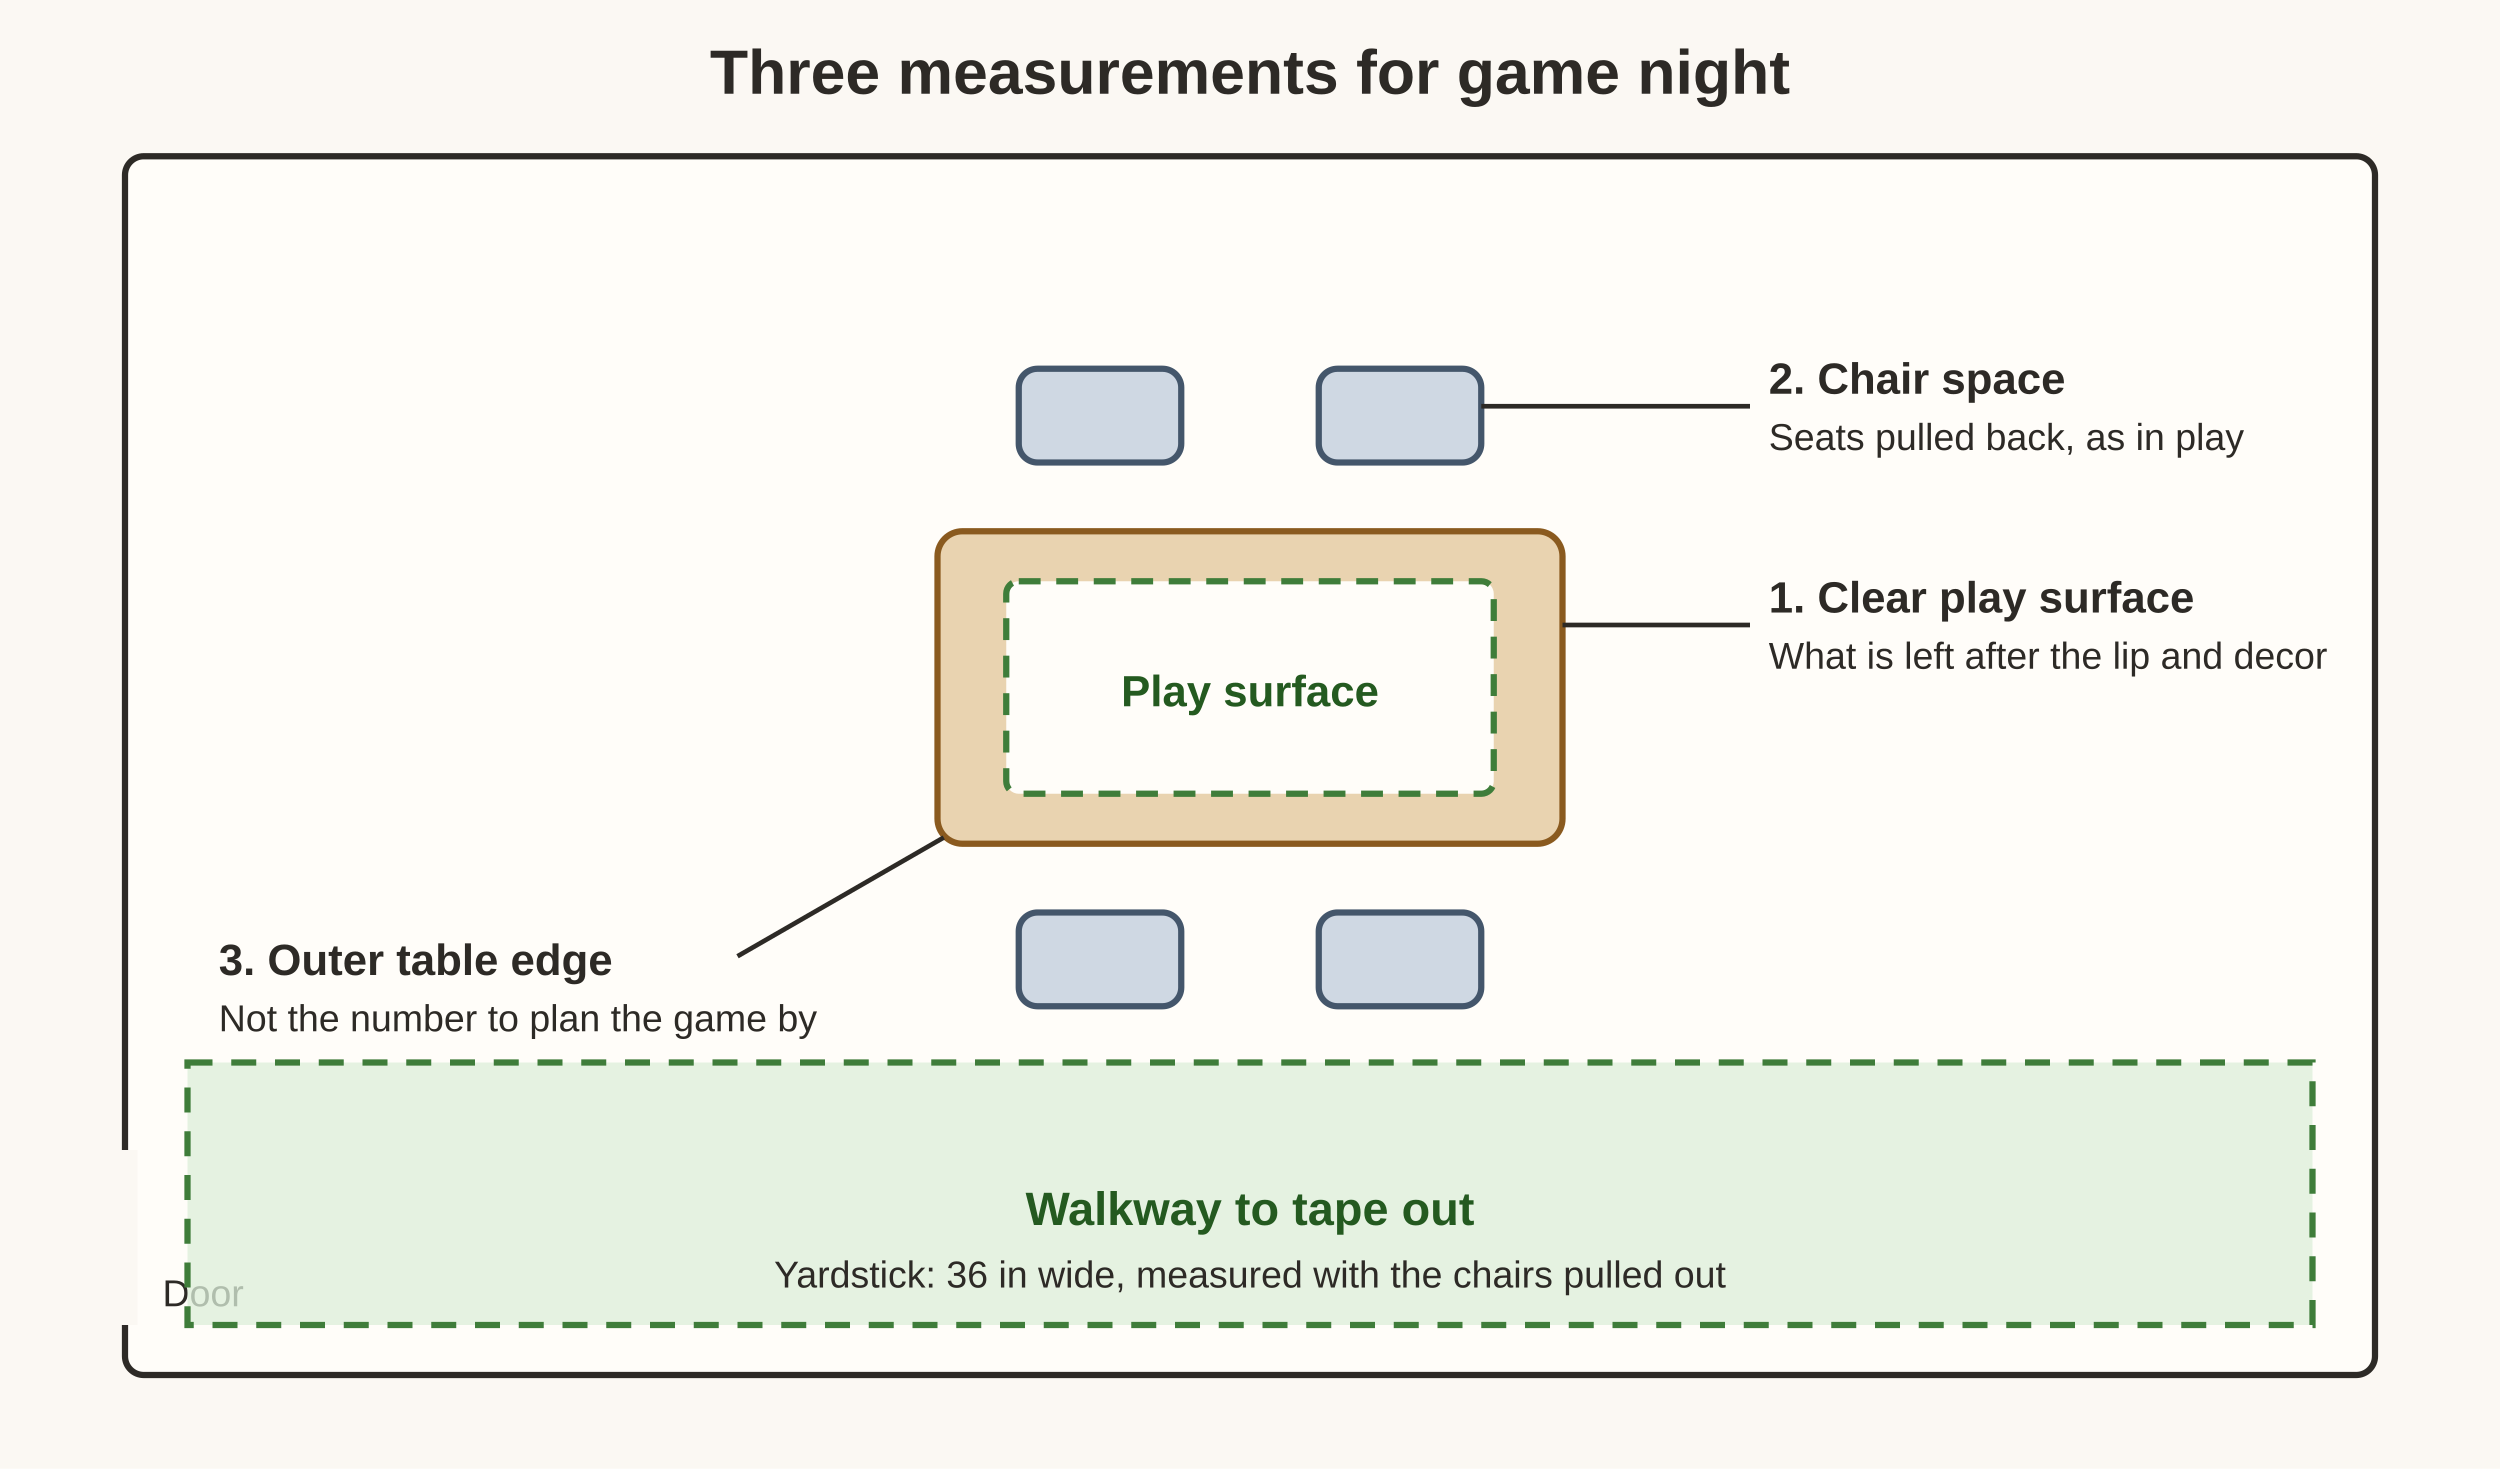
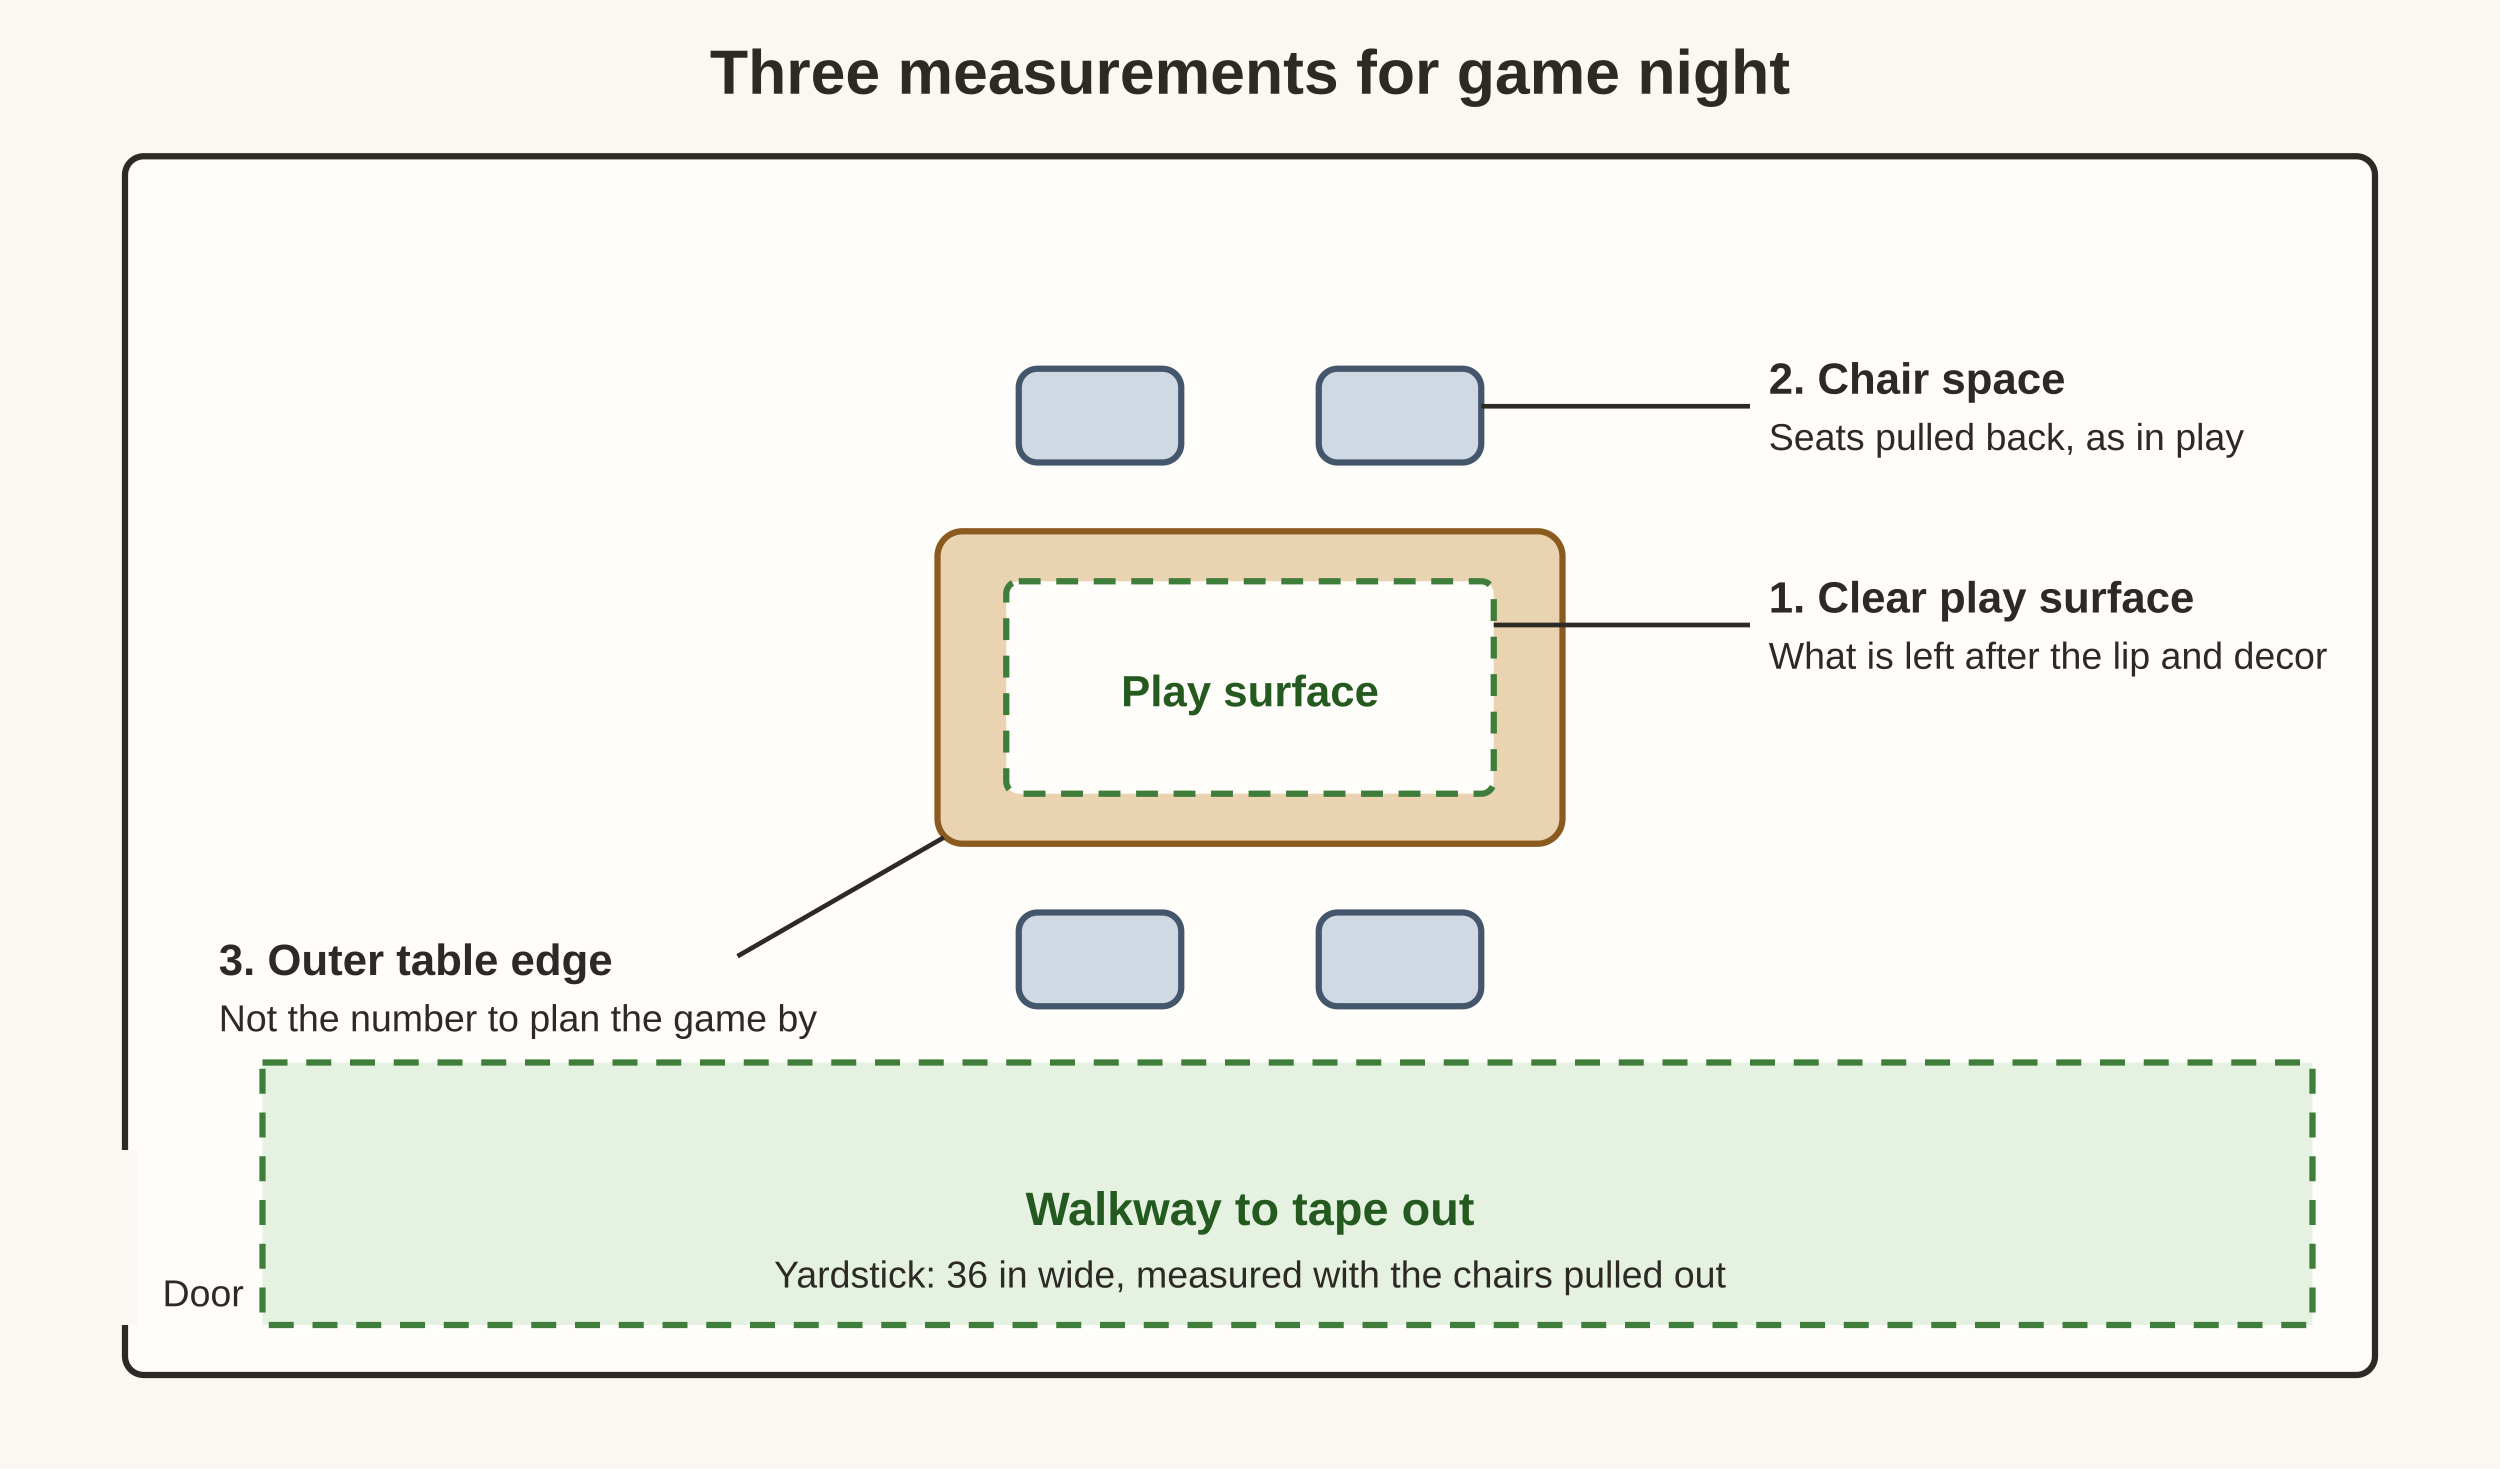
<svg xmlns="http://www.w3.org/2000/svg" viewBox="0 0 800 470" role="img" aria-labelledby="t1 d1" font-family="Arial, Helvetica, sans-serif">
  <rect width="800" height="470" fill="#fbf8f3" />
  <text x="400" y="30" text-anchor="middle" font-size="20" font-weight="700" fill="#2d2a26">Three measurements for game night</text>
  <rect x="40" y="50" width="720" height="390" rx="6" fill="#fffdf9" stroke="#2d2a26" stroke-width="2" />
  <rect x="36" y="368" width="8" height="56" fill="#fbf8f3" />
  <text x="52" y="418" font-size="12" fill="#2d2a26">Door</text>
  <rect x="300" y="170" width="200" height="100" rx="8" fill="#e9d3b0" stroke="#8a5a1f" stroke-width="2" />
  <rect x="322" y="186" width="156" height="68" rx="4" fill="#fffdf9" stroke="#3f7d3a" stroke-width="2" stroke-dasharray="7 5" />
  <text x="400" y="226" text-anchor="middle" font-size="14" font-weight="700" fill="#245a20">Play surface</text>
  <g fill="#cfd8e3" stroke="#44566b" stroke-width="2">
    <rect x="326" y="118" width="52" height="30" rx="6" />
    <rect x="422" y="118" width="52" height="30" rx="6" />
    <rect x="326" y="292" width="52" height="30" rx="6" />
    <rect x="422" y="292" width="52" height="30" rx="6" />
  </g>
-   <rect x="60" y="340" width="680" height="84" fill="#dcefd9" fill-opacity="0.75" stroke="#3f7d3a" stroke-width="2" stroke-dasharray="8 6" />
+   <rect x="84" y="340" width="656" height="84" fill="#dcefd9" fill-opacity="0.75" stroke="#3f7d3a" stroke-width="2" stroke-dasharray="8 6" />
  <text x="400" y="392" text-anchor="middle" font-size="15" font-weight="700" fill="#245a20">Walkway to tape out</text>
  <text x="400" y="412" text-anchor="middle" font-size="12" fill="#2d2a26">Yardstick: 36 in wide, measured with the chairs pulled out</text>
  <g stroke="#2d2a26" stroke-width="1.5" fill="none">
-     <line x1="500" y1="200" x2="560" y2="200" />
+     <line x1="478" y1="200" x2="560" y2="200" />
    <line x1="474" y1="130" x2="560" y2="130" />
    <line x1="236" y1="306" x2="302" y2="268" />
  </g>
  <g font-size="14" fill="#2d2a26">
    <text x="566" y="196" font-weight="700">1. Clear play surface</text>
    <text x="566" y="214" font-size="12">What is left after the lip and decor</text>
    <text x="566" y="126" font-weight="700">2. Chair space</text>
    <text x="566" y="144" font-size="12">Seats pulled back, as in play</text>
    <text x="70" y="312" font-weight="700">3. Outer table edge</text>
    <text x="70" y="330" font-size="12">Not the number to plan the game by</text>
  </g>
</svg>
